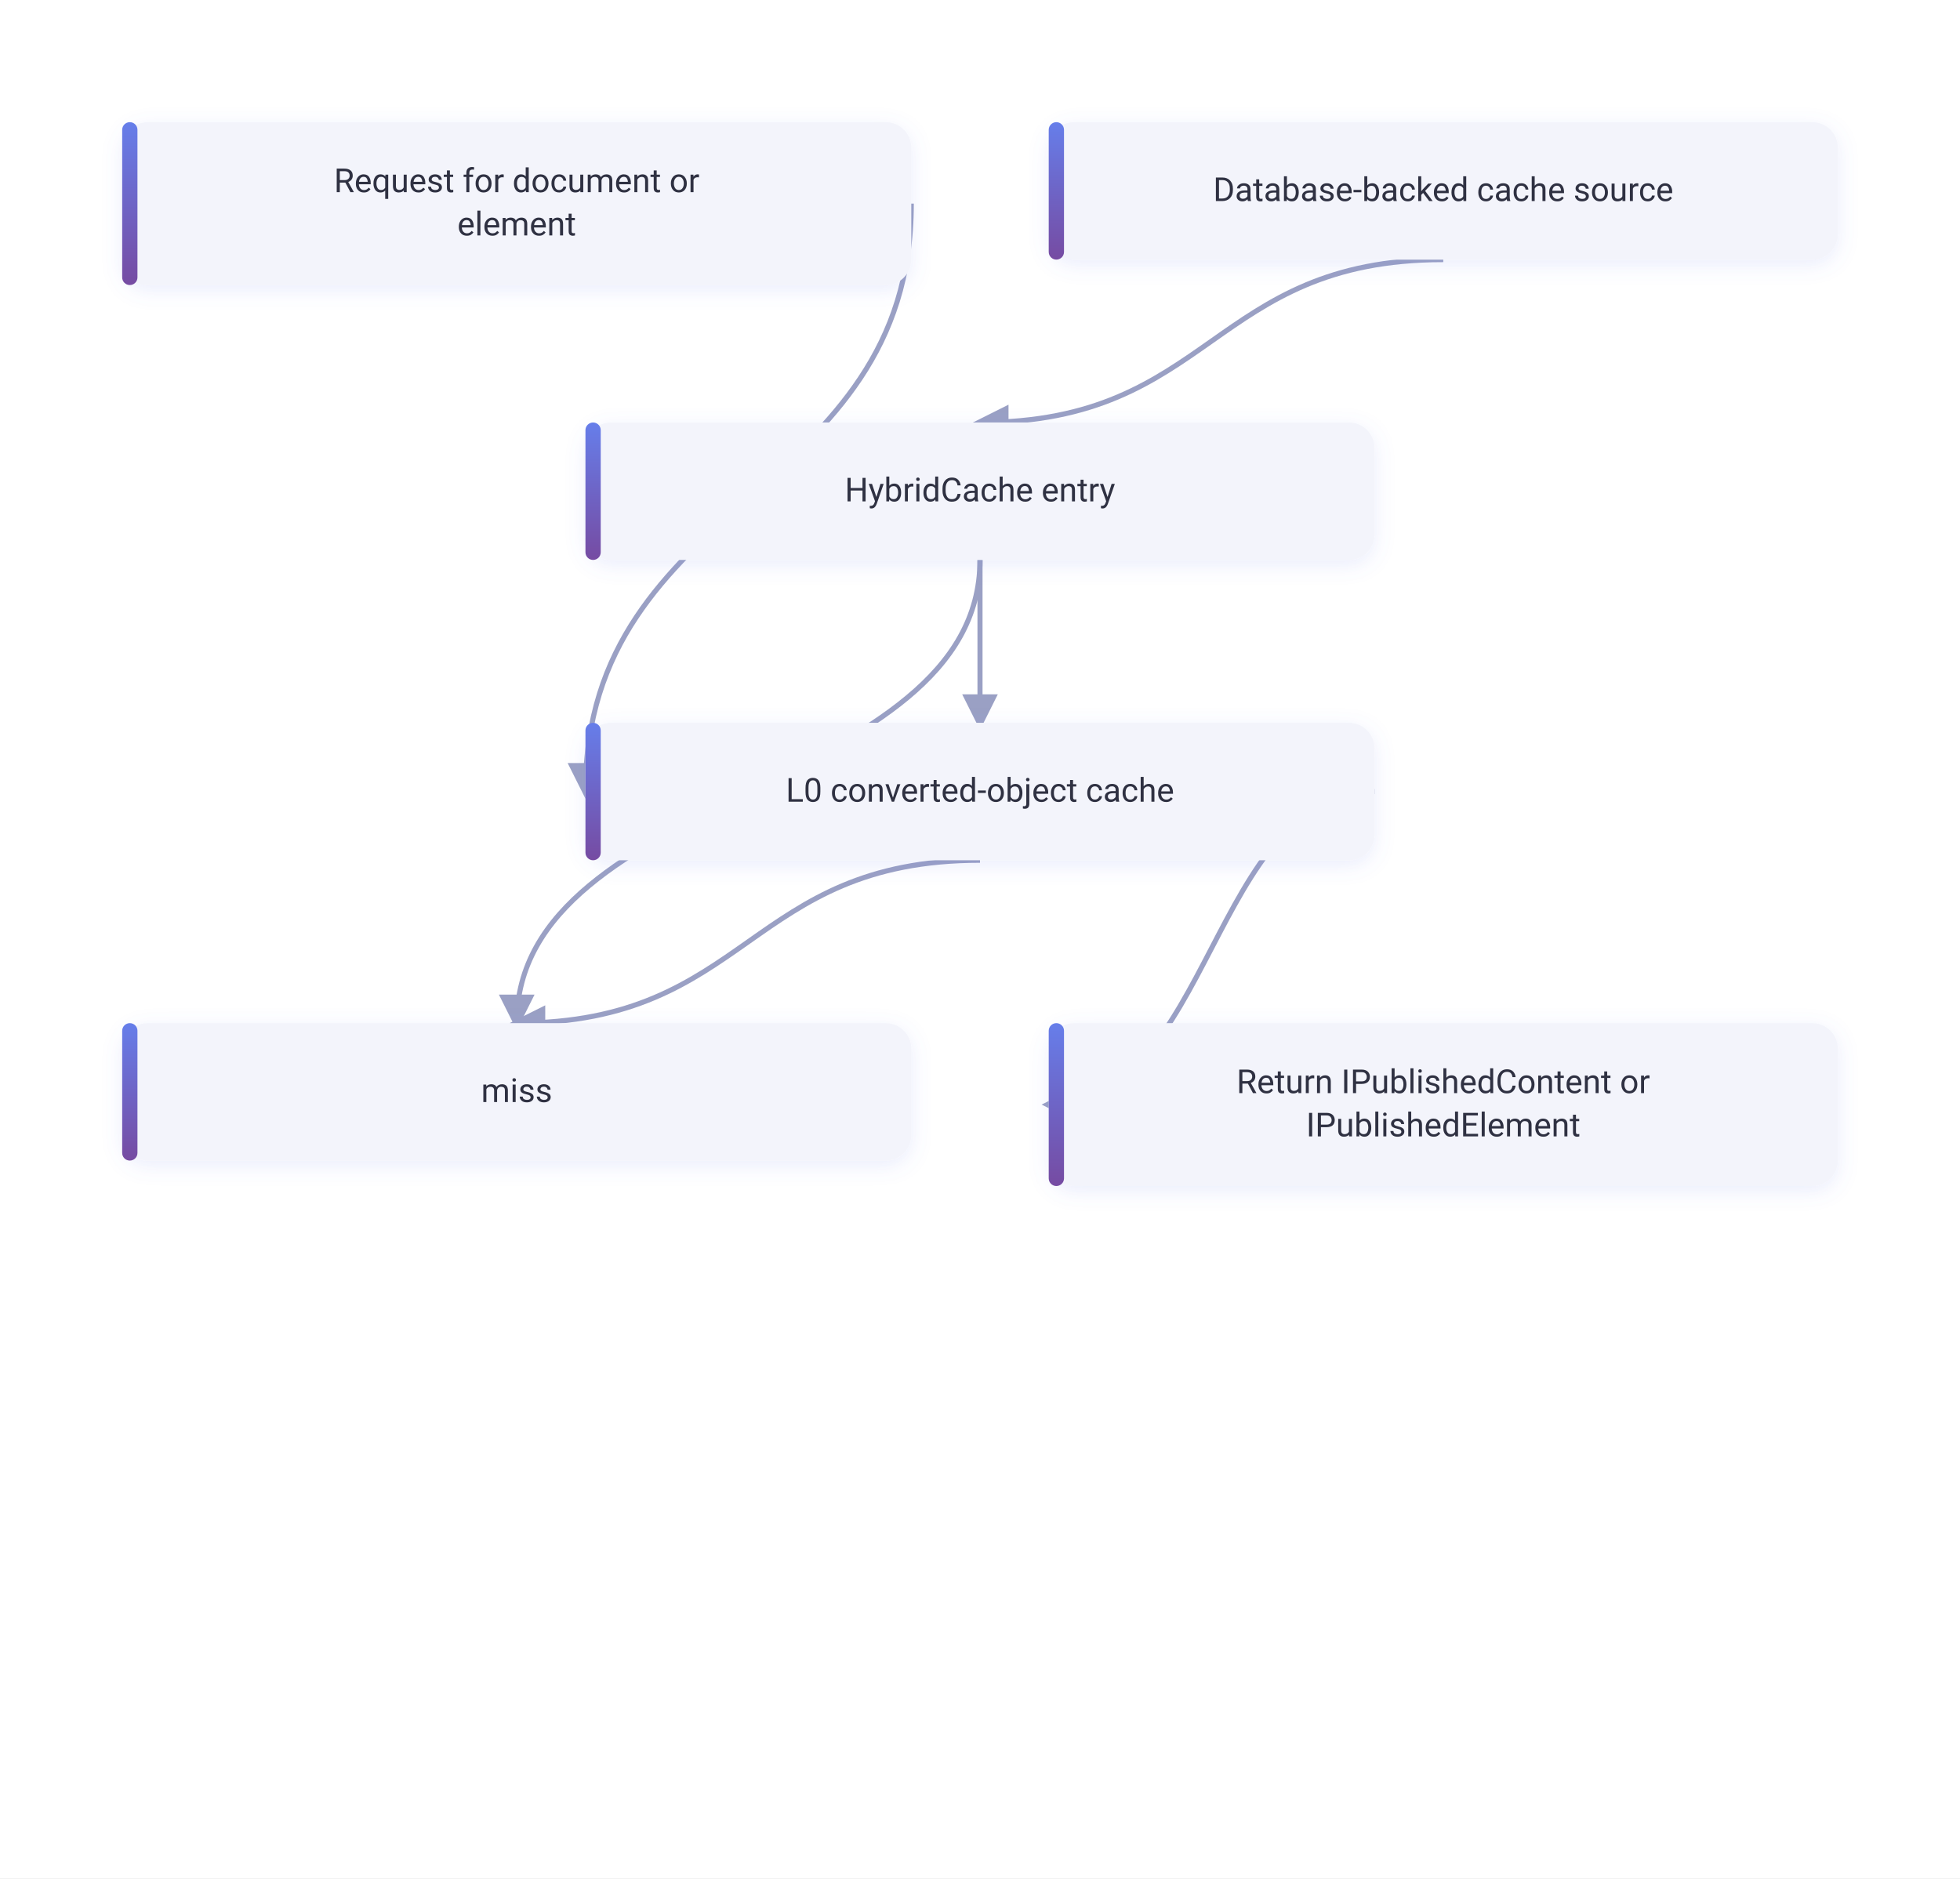
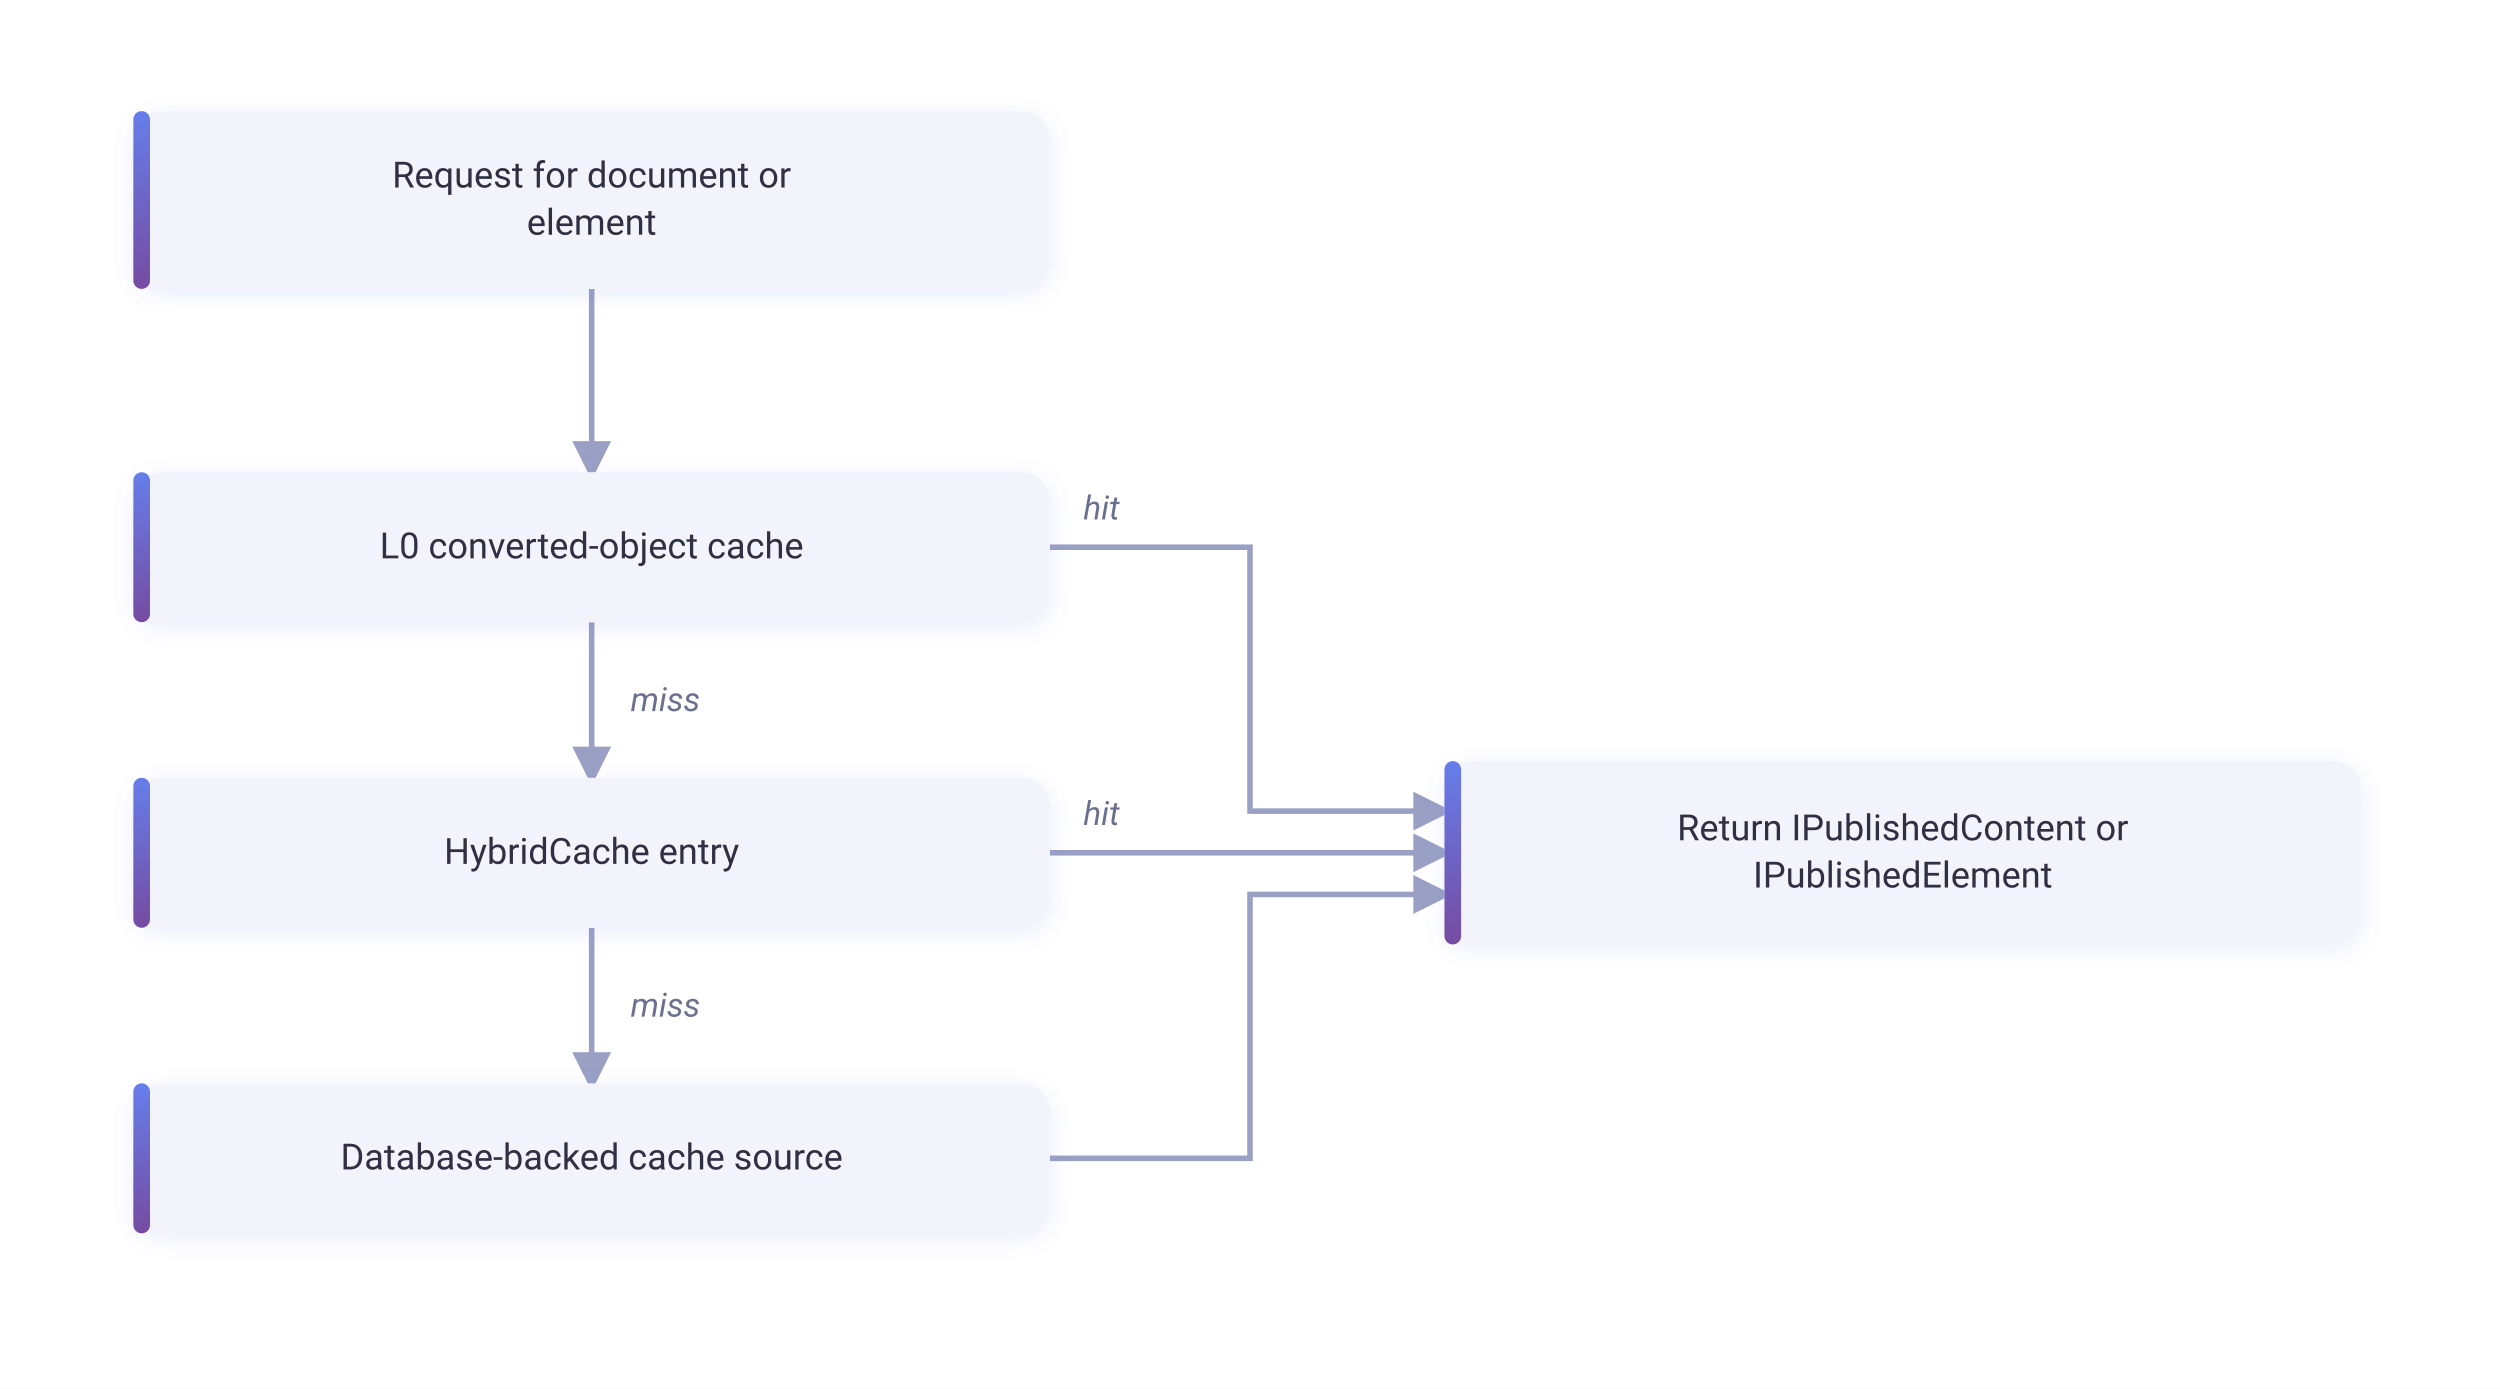
- <svg xmlns="http://www.w3.org/2000/svg" viewBox="0 0 770 738" font-family="-apple-system, BlinkMacSystemFont, 'Segoe UI', Roboto, sans-serif">
+ <svg xmlns="http://www.w3.org/2000/svg" viewBox="0 0 900 500" font-family="-apple-system, BlinkMacSystemFont, 'Segoe UI', Roboto, sans-serif">
  <defs>
    <linearGradient id="lineGrad" x1="0" y1="0" x2="0" y2="1">
      <stop offset="0%" stop-color="#667eea" />
      <stop offset="100%" stop-color="#764ba2" />
    </linearGradient>
    <filter id="soft" x="-20%" y="-20%" width="140%" height="140%">
      <feDropShadow dx="0" dy="2" stdDeviation="4" flood-color="#667eea" flood-opacity="0.14" />
    </filter>
    <marker id="arrow" viewBox="0 0 10 10" refX="8" refY="5" markerWidth="7" markerHeight="7" orient="auto-start-reverse">
      <path d="M0,0 L10,5 L0,10 z" fill="#9aa0c4" />
    </marker>
  </defs>
-   <rect width="770" height="738" fill="white" />
-   <path d="M358,80 C358,195.5 230,195.5 230,311" stroke="#9aa0c4" stroke-width="2" fill="none" marker-end="url(#arrow)" />
-   <path d="M385,338 C294,338 294,402 203,402" stroke="#9aa0c4" stroke-width="2" fill="none" marker-end="url(#arrow)" />
-   <path d="M385,220 C385,311 203,311 203,402" stroke="#9aa0c4" stroke-width="2" fill="none" marker-end="url(#arrow)" />
-   <path d="M567,102 C476,102 476,166 385,166" stroke="#9aa0c4" stroke-width="2" fill="none" marker-end="url(#arrow)" />
-   <path d="M385,220 C385,252 385,252 385,284" stroke="#9aa0c4" stroke-width="2" fill="none" marker-end="url(#arrow)" />
-   <path d="M540,311 C476,311 476,434 412,434" stroke="#9aa0c4" stroke-width="2" fill="none" marker-end="url(#arrow)" />
-   <rect x="48" y="48" width="310" height="64" rx="10" fill="#f3f4fb" stroke="none" stroke-width="0" filter="url(#soft)" />
-   <rect x="48" y="48" width="6" height="64" rx="3" fill="url(#lineGrad)" />
-   <text x="203" y="75.5" text-anchor="middle" font-size="13" font-weight="400" fill="#2f3142">Request for document or</text>
-   <text x="203" y="92.5" text-anchor="middle" font-size="13" font-weight="400" fill="#2f3142">element</text>
-   <rect x="230" y="284" width="310" height="54" rx="10" fill="#f3f4fb" stroke="none" stroke-width="0" filter="url(#soft)" />
-   <rect x="230" y="284" width="6" height="54" rx="3" fill="url(#lineGrad)" />
-   <text x="385" y="315" text-anchor="middle" font-size="13" font-weight="400" fill="#2f3142">L0 converted-object cache</text>
-   <rect x="230" y="166" width="310" height="54" rx="10" fill="#f3f4fb" stroke="none" stroke-width="0" filter="url(#soft)" />
-   <rect x="230" y="166" width="6" height="54" rx="3" fill="url(#lineGrad)" />
-   <text x="385" y="197" text-anchor="middle" font-size="13" font-weight="400" fill="#2f3142">HybridCache entry</text>
-   <rect x="48" y="402" width="310" height="54" rx="10" fill="#f3f4fb" stroke="none" stroke-width="0" filter="url(#soft)" />
-   <rect x="48" y="402" width="6" height="54" rx="3" fill="url(#lineGrad)" />
-   <text x="203" y="433" text-anchor="middle" font-size="13" font-weight="400" fill="#2f3142">miss</text>
-   <rect x="412" y="48" width="310" height="54" rx="10" fill="#f3f4fb" stroke="none" stroke-width="0" filter="url(#soft)" />
-   <rect x="412" y="48" width="6" height="54" rx="3" fill="url(#lineGrad)" />
-   <text x="567" y="79" text-anchor="middle" font-size="13" font-weight="400" fill="#2f3142">Database-backed cache source</text>
-   <rect x="412" y="402" width="310" height="64" rx="10" fill="#f3f4fb" stroke="none" stroke-width="0" filter="url(#soft)" />
-   <rect x="412" y="402" width="6" height="64" rx="3" fill="url(#lineGrad)" />
-   <text x="567" y="429.5" text-anchor="middle" font-size="13" font-weight="400" fill="#2f3142">Return IPublishedContent or</text>
-   <text x="567" y="446.5" text-anchor="middle" font-size="13" font-weight="400" fill="#2f3142">IPublishedElement</text>
+   <rect width="900" height="500" fill="white" />
+   <path d="M213,104 V170" stroke="#9aa0c4" stroke-width="2" fill="none" marker-end="url(#arrow)" />
+   <path d="M213,224 V280" stroke="#9aa0c4" stroke-width="2" fill="none" marker-end="url(#arrow)" />
+   <text x="227" y="256" font-size="12" font-style="italic" fill="#6b7090">miss</text>
+   <path d="M213,334 V390" stroke="#9aa0c4" stroke-width="2" fill="none" marker-end="url(#arrow)" />
+   <text x="227" y="366" font-size="12" font-style="italic" fill="#6b7090">miss</text>
+   <path d="M378,197 H450 V292 H520" stroke="#9aa0c4" stroke-width="2" fill="none" marker-end="url(#arrow)" />
+   <text x="390" y="187" font-size="12" font-style="italic" fill="#6b7090">hit</text>
+   <path d="M378,307 H520" stroke="#9aa0c4" stroke-width="2" fill="none" marker-end="url(#arrow)" />
+   <text x="390" y="297" font-size="12" font-style="italic" fill="#6b7090">hit</text>
+   <path d="M378,417 H450 V322 H520" stroke="#9aa0c4" stroke-width="2" fill="none" marker-end="url(#arrow)" />
+   <rect x="48" y="40" width="330" height="64" rx="10" fill="#f3f4fb" filter="url(#soft)" />
+   <rect x="48" y="40" width="6" height="64" rx="3" fill="url(#lineGrad)" />
+   <text x="213" y="67.5" text-anchor="middle" font-size="13" fill="#2f3142">Request for document or</text>
+   <text x="213" y="84.5" text-anchor="middle" font-size="13" fill="#2f3142">element</text>
+   <rect x="48" y="170" width="330" height="54" rx="10" fill="#f3f4fb" filter="url(#soft)" />
+   <rect x="48" y="170" width="6" height="54" rx="3" fill="url(#lineGrad)" />
+   <text x="213" y="201" text-anchor="middle" font-size="13" fill="#2f3142">L0 converted-object cache</text>
+   <rect x="48" y="280" width="330" height="54" rx="10" fill="#f3f4fb" filter="url(#soft)" />
+   <rect x="48" y="280" width="6" height="54" rx="3" fill="url(#lineGrad)" />
+   <text x="213" y="311" text-anchor="middle" font-size="13" fill="#2f3142">HybridCache entry</text>
+   <rect x="48" y="390" width="330" height="54" rx="10" fill="#f3f4fb" filter="url(#soft)" />
+   <rect x="48" y="390" width="6" height="54" rx="3" fill="url(#lineGrad)" />
+   <text x="213" y="421" text-anchor="middle" font-size="13" fill="#2f3142">Database-backed cache source</text>
+   <rect x="520" y="274" width="330" height="66" rx="10" fill="#f3f4fb" filter="url(#soft)" />
+   <rect x="520" y="274" width="6" height="66" rx="3" fill="url(#lineGrad)" />
+   <text x="685" y="302.5" text-anchor="middle" font-size="13" fill="#2f3142">Return IPublishedContent or</text>
+   <text x="685" y="319.5" text-anchor="middle" font-size="13" fill="#2f3142">IPublishedElement</text>
</svg>
